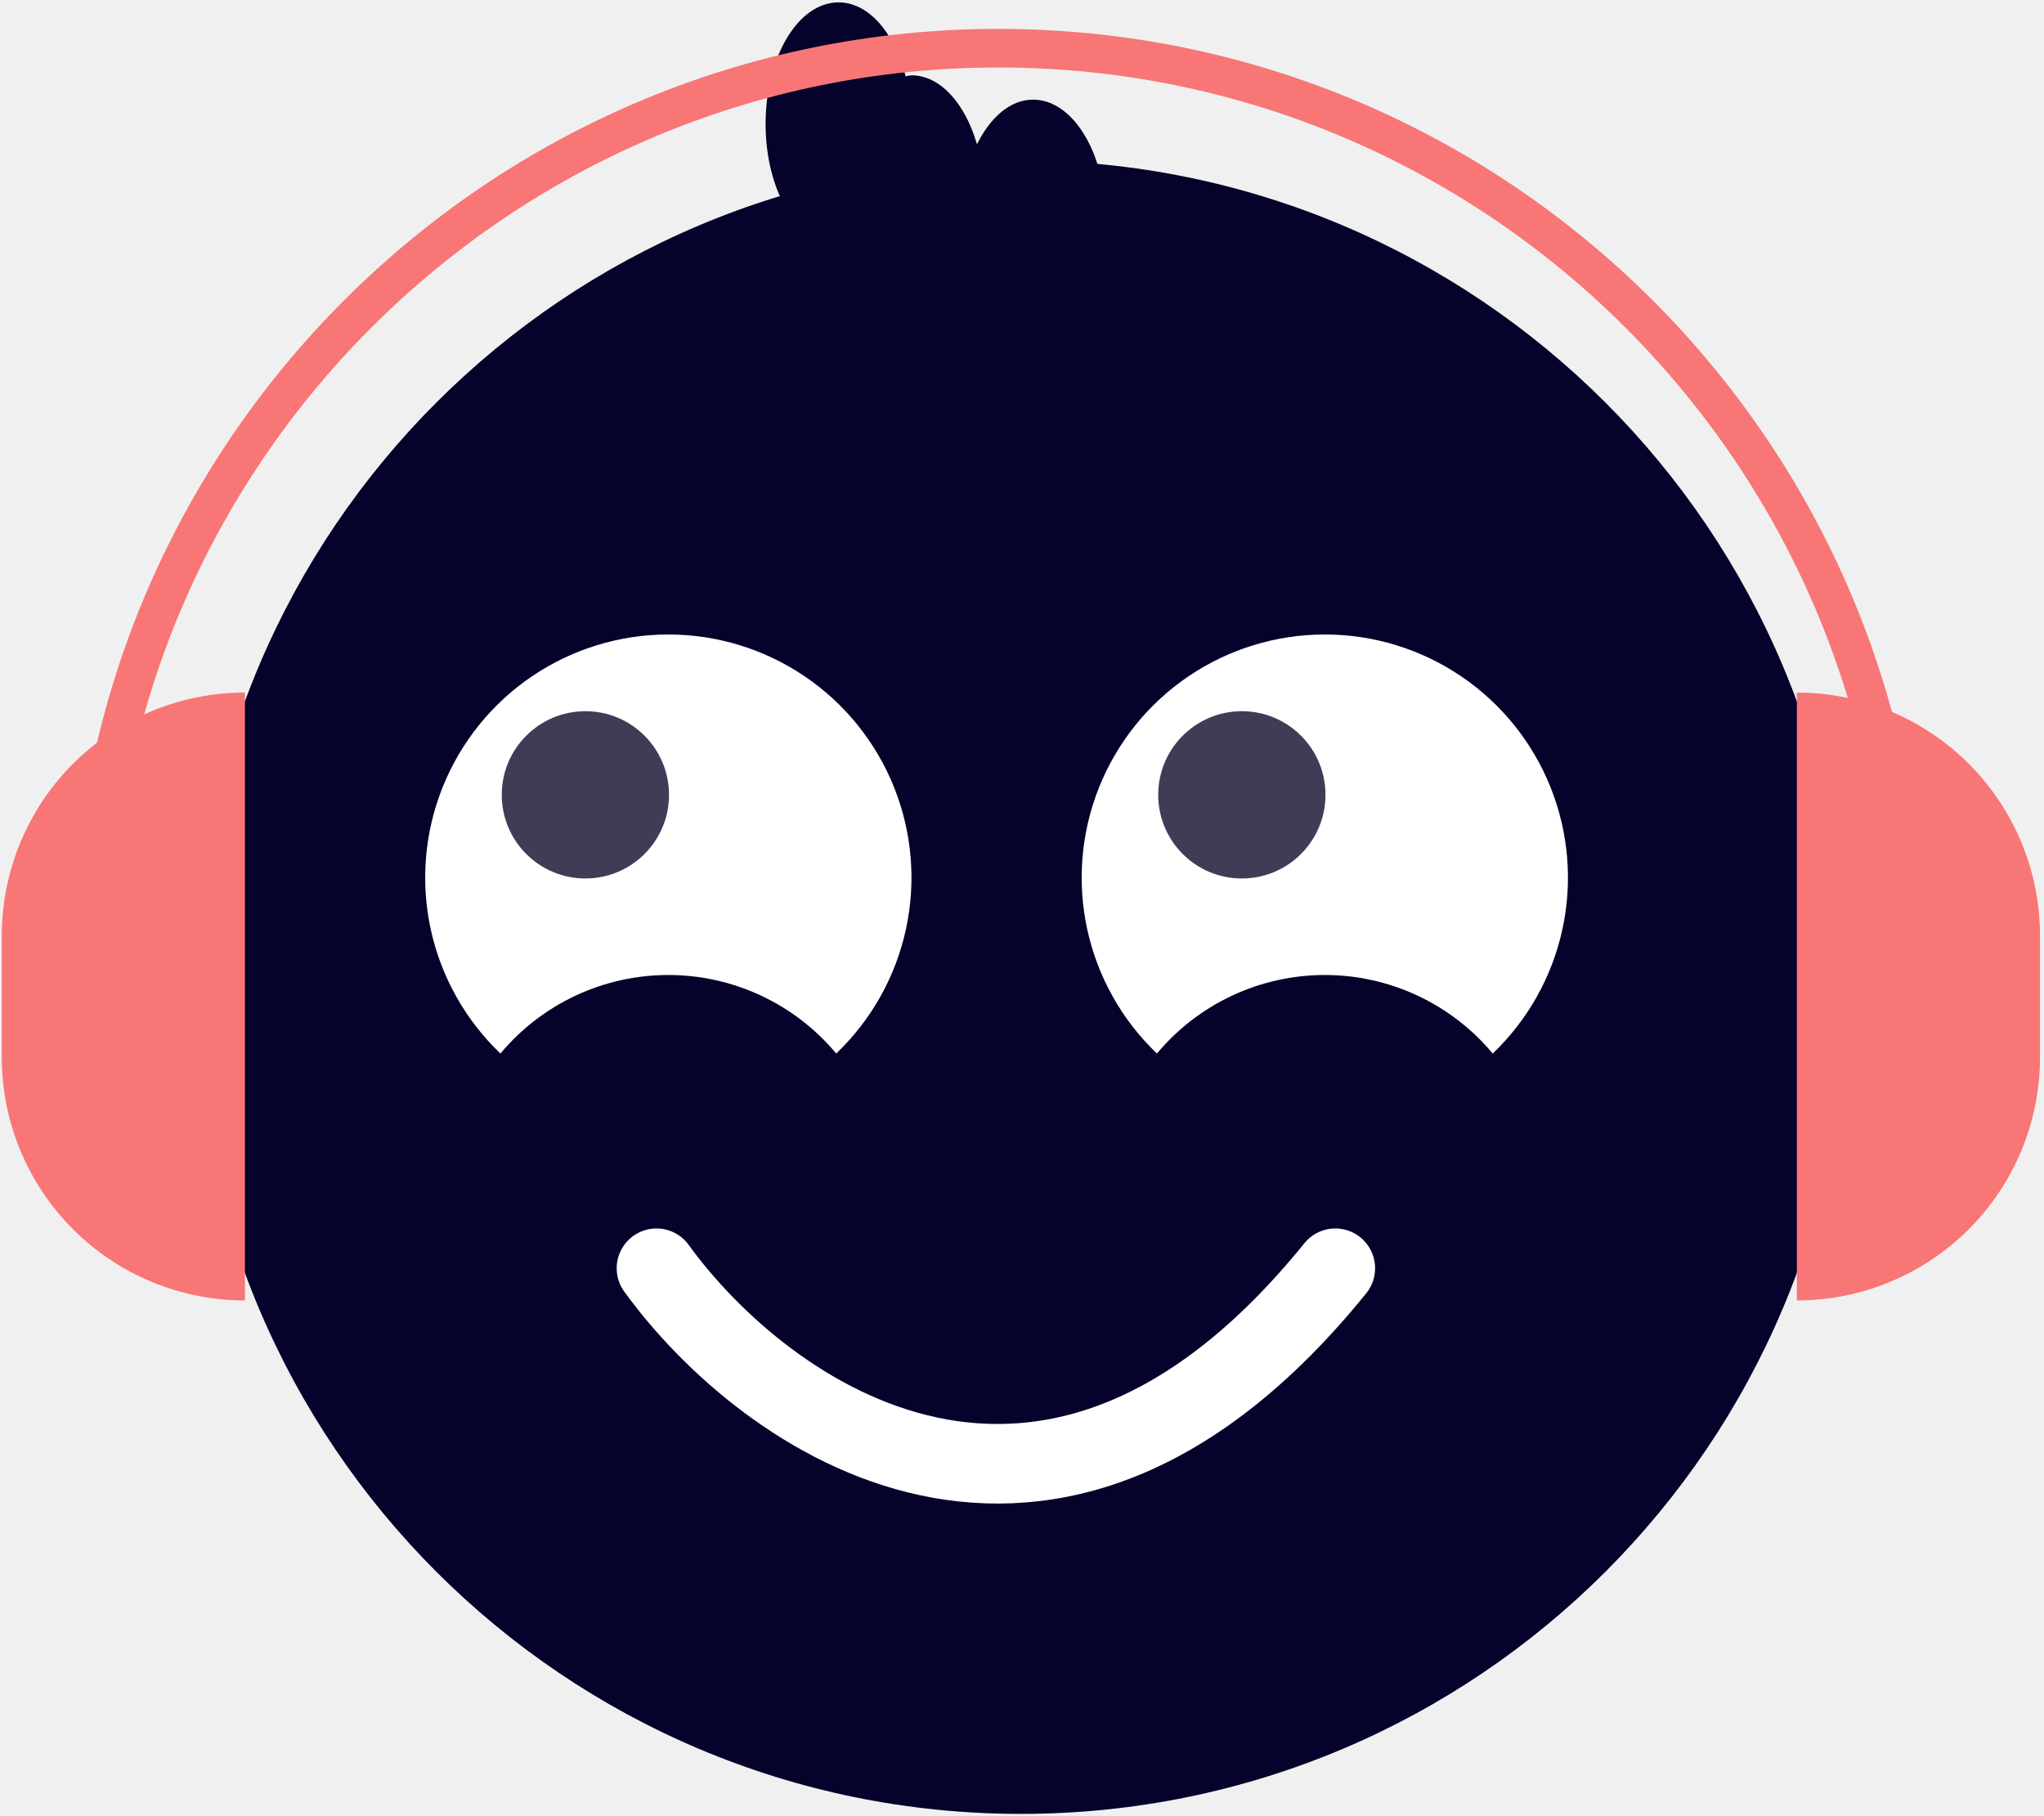
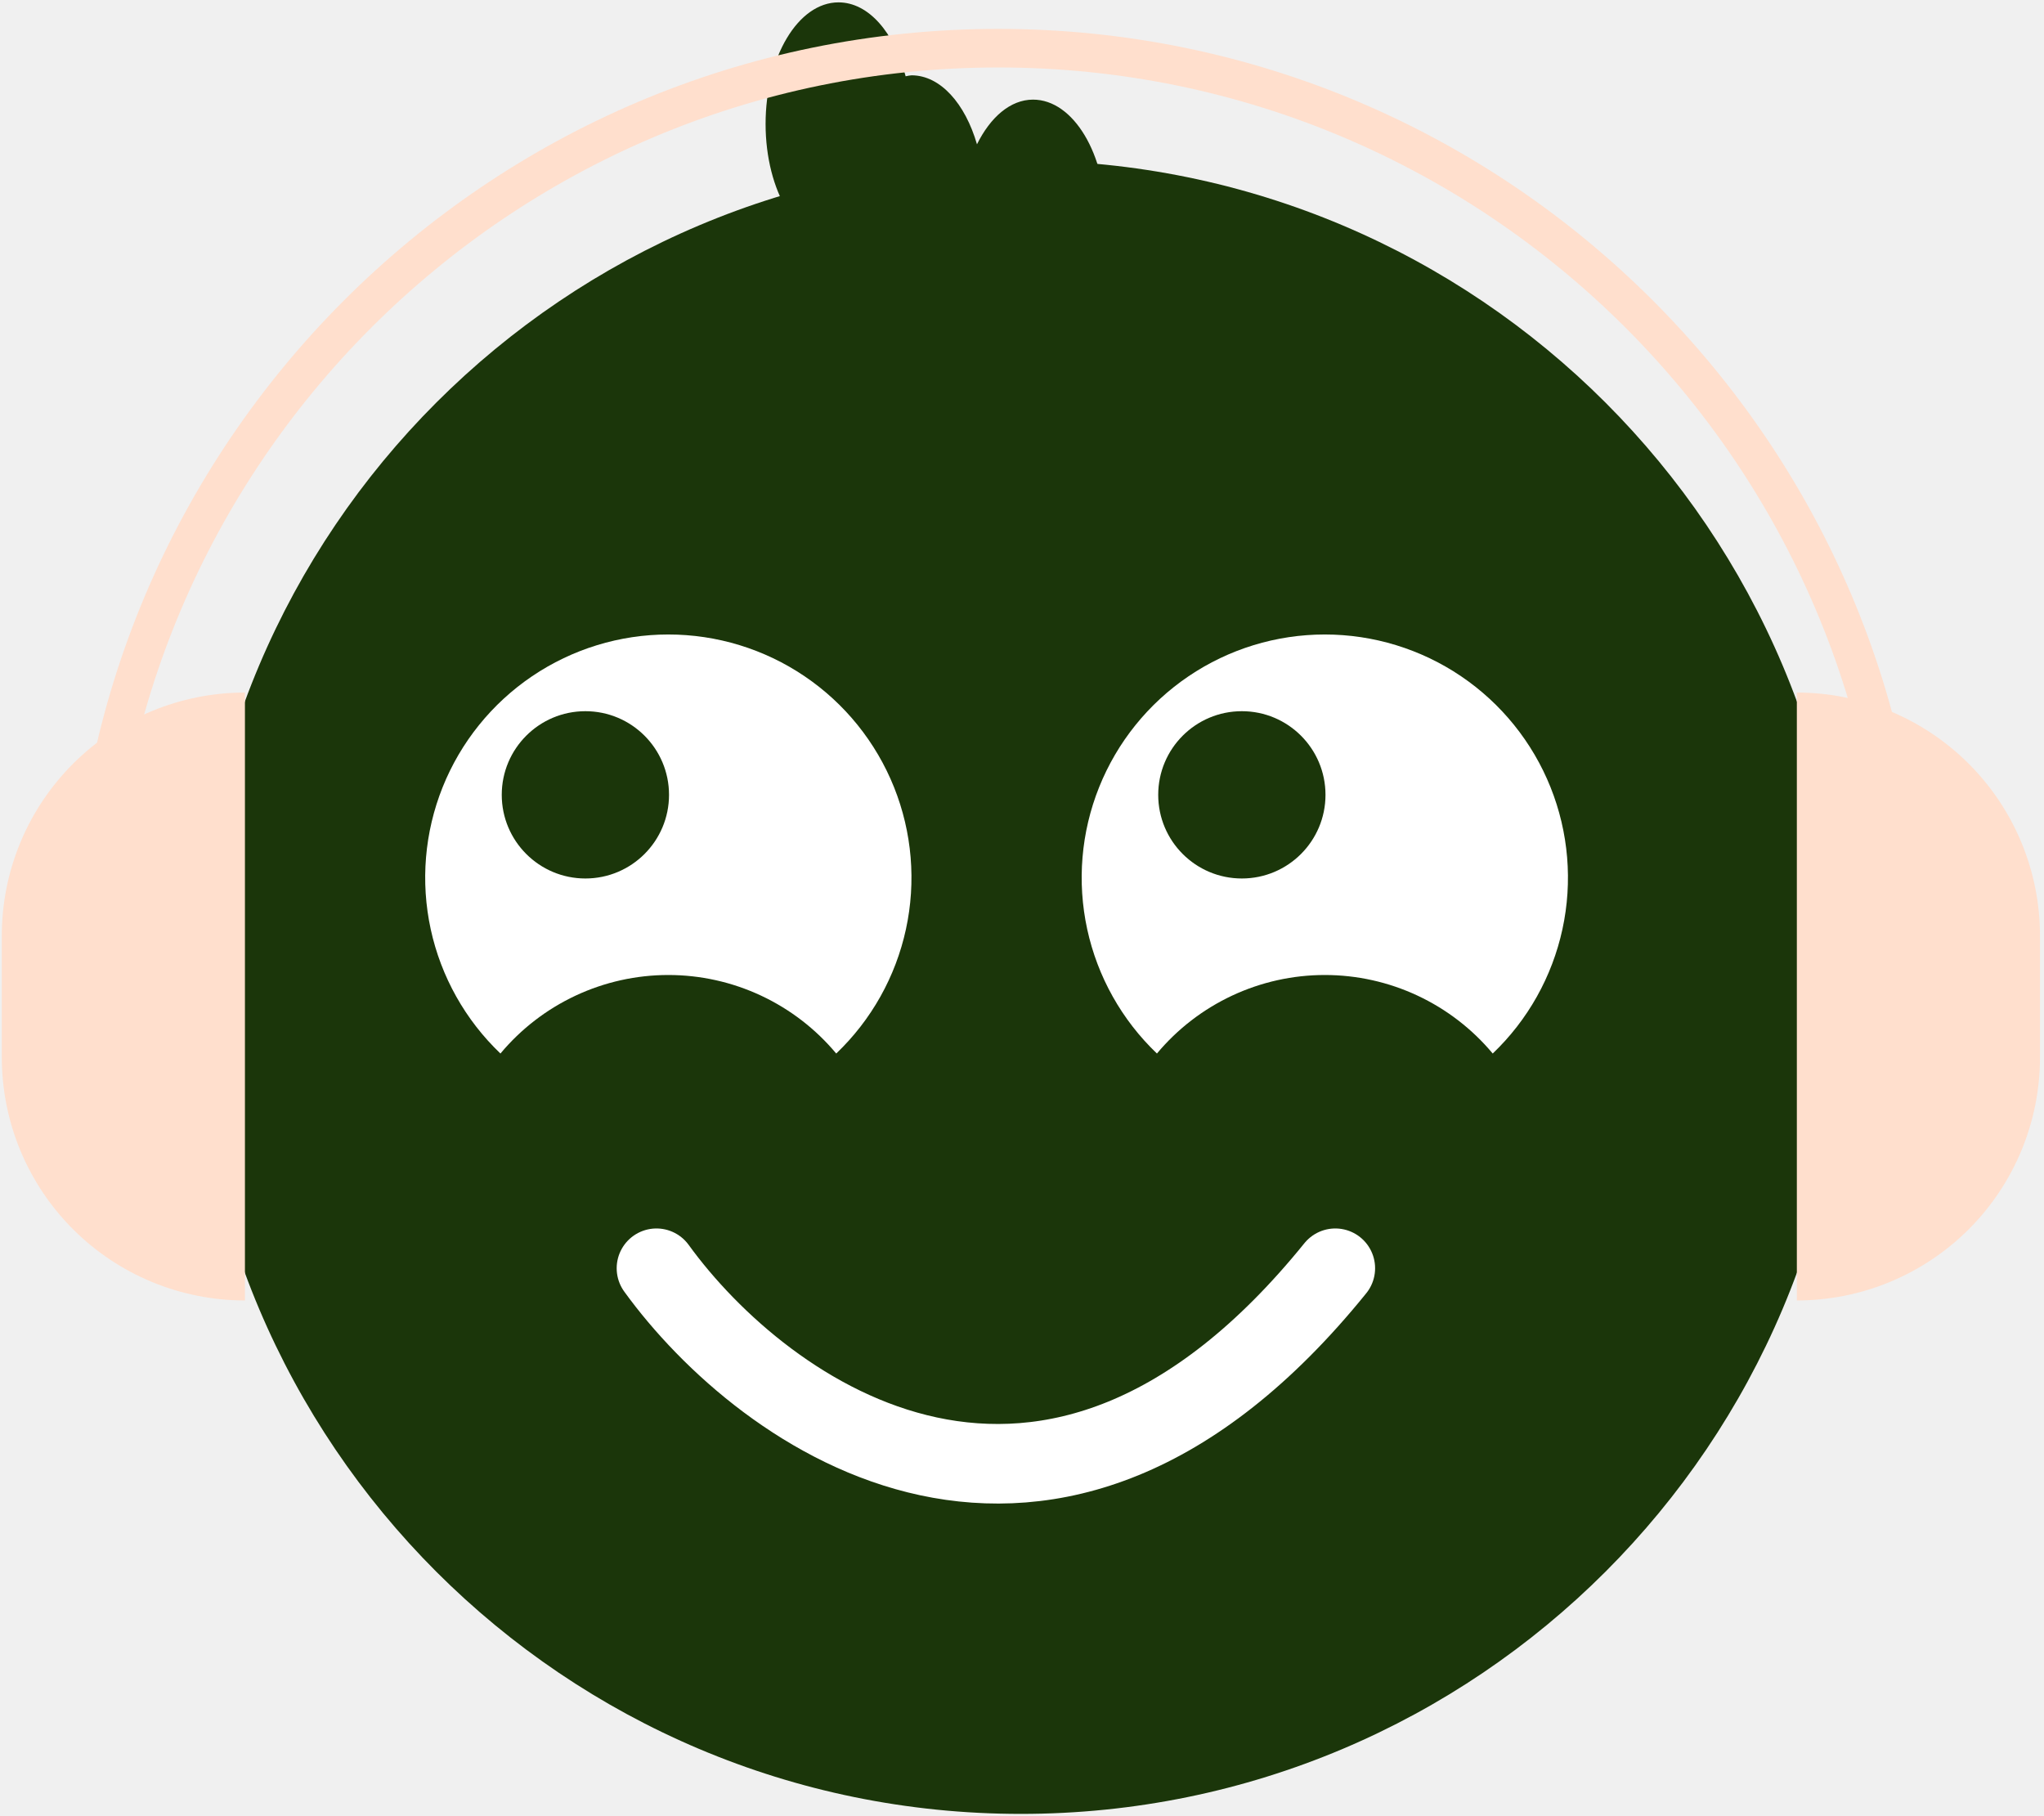
<svg xmlns="http://www.w3.org/2000/svg" width="411" height="365" viewBox="0 0 411 365" fill="none">
-   <path d="M205.277 364.71C297.082 364.71 371.505 290.287 371.505 198.482C371.505 106.677 297.082 32.254 205.277 32.254C113.472 32.254 39.049 106.677 39.049 198.482C39.049 290.287 113.472 364.71 205.277 364.71Z" fill="#05022B" />
-   <path d="M100.626 211.826C104.754 206.883 109.917 202.908 115.751 200.179C121.584 197.451 127.946 196.037 134.385 196.037C140.825 196.037 147.186 197.451 153.02 200.179C158.853 202.908 164.016 206.883 168.145 211.826C175.209 205.082 180.092 196.377 182.163 186.833C184.235 177.289 183.401 167.343 179.768 158.278C176.136 149.212 169.872 141.442 161.783 135.969C153.694 130.496 144.152 127.571 134.385 127.571C124.619 127.571 115.077 130.496 106.988 135.969C98.899 141.442 92.635 149.212 89.002 158.278C85.37 167.343 84.536 177.289 86.607 186.833C88.679 196.377 93.562 205.082 100.626 211.826V211.826Z" fill="white" />
+   <path d="M205.277 364.71C297.082 364.71 371.505 290.287 371.505 198.482C371.505 106.677 297.082 32.254 205.277 32.254C113.472 32.254 39.049 106.677 39.049 198.482C39.049 290.287 113.472 364.71 205.277 364.71Z" fill="#1B360A" />
+   <path d="M100.626 211.826C104.754 206.883 109.917 202.908 115.751 200.179C121.584 197.451 127.946 196.037 134.385 196.037C140.825 196.037 147.186 197.451 153.02 200.179C158.853 202.908 164.016 206.883 168.145 211.826C175.209 205.082 180.092 196.377 182.163 186.833C184.235 177.289 183.401 167.343 179.768 158.278C176.136 149.212 169.872 141.442 161.783 135.969C153.694 130.496 144.152 127.571 134.385 127.571C124.619 127.571 115.077 130.496 106.988 135.969C98.899 141.442 92.635 149.212 89.002 158.278C85.37 167.343 84.536 177.289 86.607 186.833C88.679 196.377 93.562 205.082 100.626 211.826Z" fill="white" />
  <path d="M232.631 211.826C236.759 206.883 241.922 202.908 247.756 200.179C253.589 197.451 259.95 196.037 266.39 196.037C272.83 196.037 279.191 197.451 285.025 200.179C290.858 202.908 296.021 206.883 300.15 211.826C307.214 205.082 312.096 196.377 314.168 186.833C316.24 177.289 315.406 167.343 311.773 158.278C308.141 149.212 301.876 141.442 293.788 135.969C285.699 130.496 276.156 127.571 266.39 127.571C256.624 127.571 247.081 130.496 238.993 135.969C230.904 141.442 224.64 149.212 221.007 158.278C217.375 167.343 216.54 177.289 218.612 186.833C220.684 196.377 225.567 205.082 232.631 211.826Z" fill="white" />
-   <path d="M117.708 176.632C126.996 176.632 134.525 169.102 134.525 159.814C134.525 150.526 126.996 142.996 117.708 142.996C108.419 142.996 100.89 150.526 100.89 159.814C100.89 169.102 108.419 176.632 117.708 176.632Z" fill="#3F3D56" />
-   <path d="M249.708 176.632C258.996 176.632 266.525 169.102 266.525 159.814C266.525 150.526 258.996 142.996 249.708 142.996C240.419 142.996 232.89 150.526 232.89 159.814C232.89 169.102 240.419 176.632 249.708 176.632Z" fill="#3F3D56" />
-   <path d="M207.722 20.031C203.16 20.031 199.137 23.574 196.447 29.016C194.076 20.833 189.094 15.142 183.276 15.142C182.881 15.181 182.489 15.247 182.102 15.339C179.866 6.602 174.669 0.475 168.609 0.475C160.509 0.475 153.942 11.419 153.942 24.92C153.942 38.421 160.509 49.365 168.609 49.365C169.004 49.326 169.397 49.26 169.783 49.168C172.02 57.905 177.217 64.033 183.276 64.033C187.837 64.033 191.861 60.49 194.551 55.048C196.922 63.231 201.904 68.922 207.722 68.922C215.822 68.922 222.389 57.977 222.389 44.476C222.389 30.976 215.822 20.031 207.722 20.031Z" fill="#05022B" />
-   <path d="M49.251 261.475C42.83 261.475 36.472 260.21 30.541 257.754C24.609 255.297 19.22 251.695 14.68 247.155C10.14 242.615 6.538 237.226 4.081 231.294C1.624 225.362 0.36 219.005 0.36 212.584V188.139C0.36 175.172 5.511 162.737 14.68 153.568C23.848 144.399 36.284 139.248 49.251 139.248V139.248L49.251 261.475Z" fill="#F87676" />
-   <path d="M361.304 139.248C367.724 139.248 374.082 140.513 380.013 142.97C385.945 145.427 391.335 149.028 395.875 153.568C400.415 158.108 404.016 163.498 406.473 169.429C408.93 175.361 410.194 181.719 410.194 188.139V212.584C410.194 219.005 408.93 225.362 406.473 231.294C404.016 237.226 400.415 242.615 395.875 247.155C391.335 251.695 385.945 255.296 380.013 257.753C374.082 260.21 367.724 261.475 361.304 261.475V261.475V139.248H361.304Z" fill="#F87676" />
-   <path d="M386.923 191.98H379.166C379.166 93.603 299.13 13.567 200.752 13.567C102.375 13.567 22.338 93.603 22.338 191.98H14.581C14.581 89.326 98.097 5.81 200.752 5.81C303.408 5.81 386.923 89.326 386.923 191.98Z" fill="#F87676" />
+   <path d="M117.708 176.632C126.996 176.632 134.525 169.102 134.525 159.814C134.525 150.526 126.996 142.996 117.708 142.996C108.419 142.996 100.89 150.526 100.89 159.814C100.89 169.102 108.419 176.632 117.708 176.632Z" fill="#1B360A" />
+   <path d="M249.708 176.632C258.996 176.632 266.525 169.102 266.525 159.814C266.525 150.526 258.996 142.996 249.708 142.996C240.419 142.996 232.89 150.526 232.89 159.814C232.89 169.102 240.419 176.632 249.708 176.632Z" fill="#1B360A" />
+   <path d="M207.722 20.031C203.16 20.031 199.137 23.574 196.447 29.016C194.076 20.833 189.094 15.142 183.276 15.142C182.881 15.181 182.489 15.247 182.102 15.339C179.866 6.602 174.669 0.475 168.609 0.475C160.509 0.475 153.942 11.419 153.942 24.92C153.942 38.421 160.509 49.365 168.609 49.365C169.004 49.326 169.397 49.26 169.783 49.168C172.02 57.905 177.217 64.033 183.276 64.033C187.837 64.033 191.861 60.49 194.551 55.048C196.922 63.231 201.904 68.922 207.722 68.922C215.822 68.922 222.389 57.977 222.389 44.476C222.389 30.976 215.822 20.031 207.722 20.031Z" fill="#1B360A" />
+   <path d="M49.251 261.475C42.83 261.475 36.472 260.21 30.541 257.754C24.609 255.297 19.22 251.695 14.68 247.155C10.14 242.615 6.538 237.226 4.081 231.294C1.624 225.362 0.36 219.005 0.36 212.584V188.139C0.36 175.172 5.511 162.737 14.68 153.568C23.848 144.399 36.284 139.248 49.251 139.248L49.251 261.475Z" fill="#FFDFCD" />
+   <path d="M361.304 139.248C367.724 139.248 374.082 140.513 380.013 142.97C385.945 145.427 391.335 149.028 395.875 153.568C400.415 158.108 404.016 163.498 406.473 169.429C408.93 175.361 410.194 181.719 410.194 188.139V212.584C410.194 219.005 408.93 225.362 406.473 231.294C404.016 237.226 400.415 242.615 395.875 247.155C391.335 251.695 385.945 255.296 380.013 257.753C374.082 260.21 367.724 261.475 361.304 261.475V139.248H361.304Z" fill="#FFDFCD" />
+   <path d="M386.923 191.98H379.166C379.166 93.603 299.13 13.567 200.752 13.567C102.375 13.567 22.338 93.603 22.338 191.98H14.581C14.581 89.326 98.097 5.81 200.752 5.81C303.408 5.81 386.923 89.326 386.923 191.98Z" fill="#FFDFCD" />
  <path d="M132 255C153.5 284.667 210.9 326.2 268.5 255" stroke="white" stroke-width="16" stroke-linecap="round" />
</svg>
